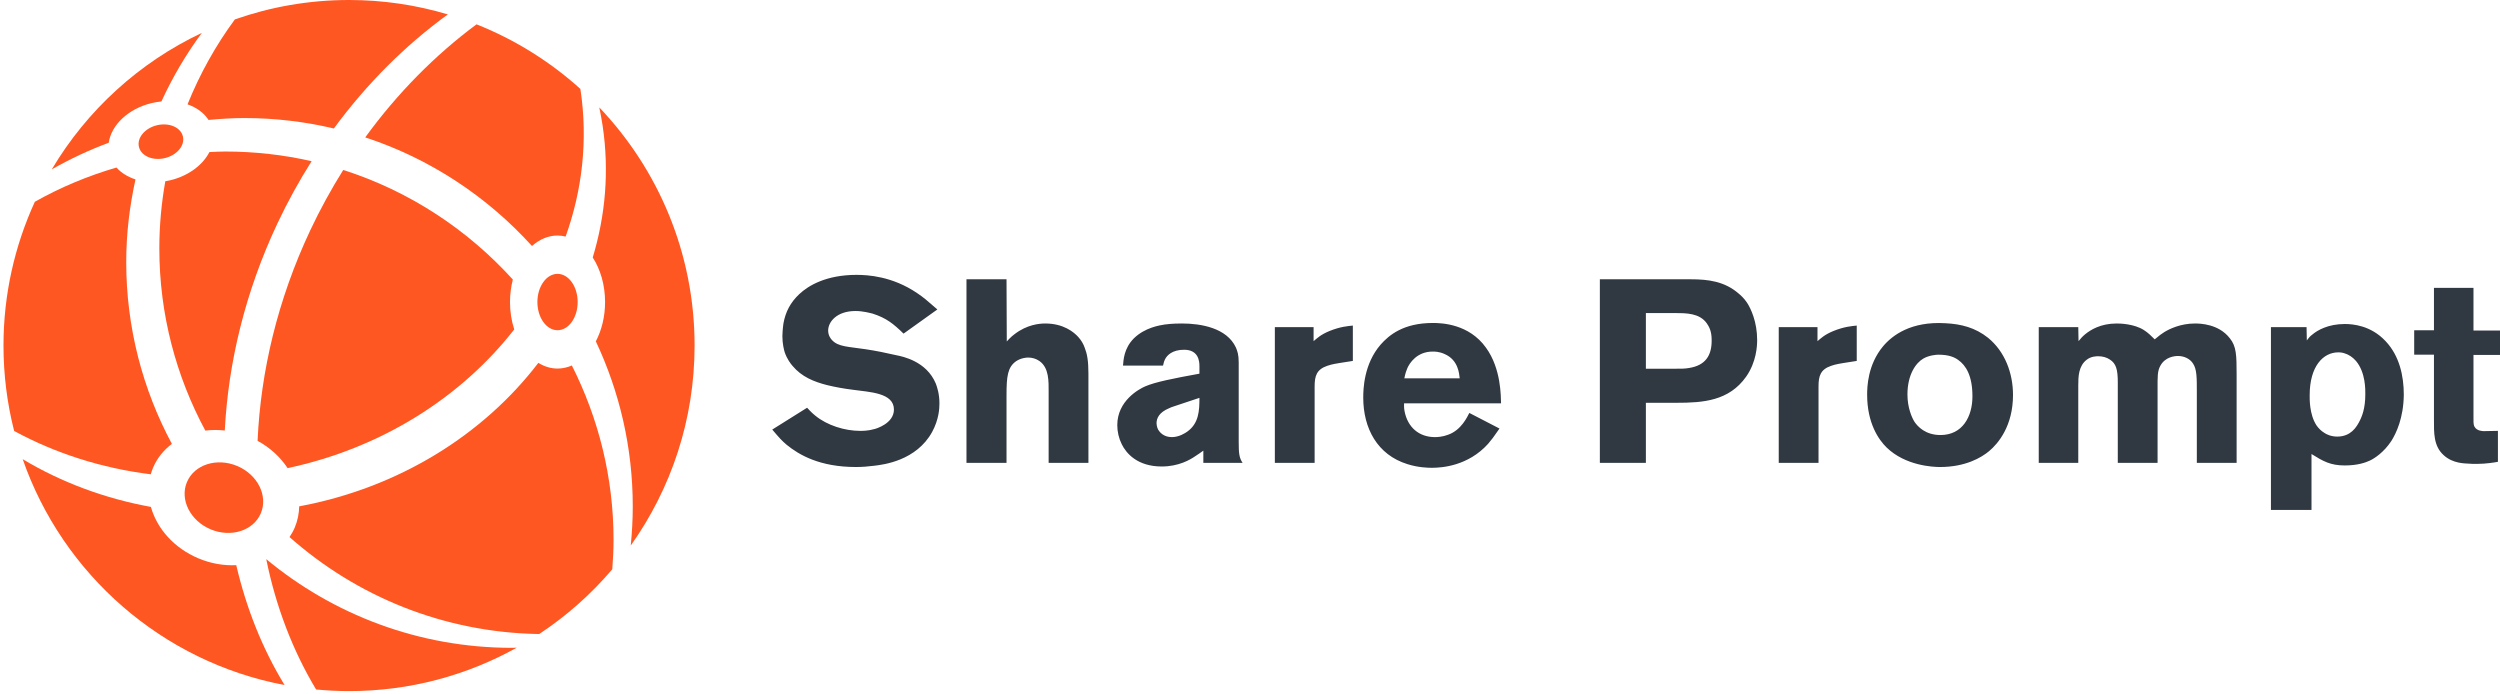
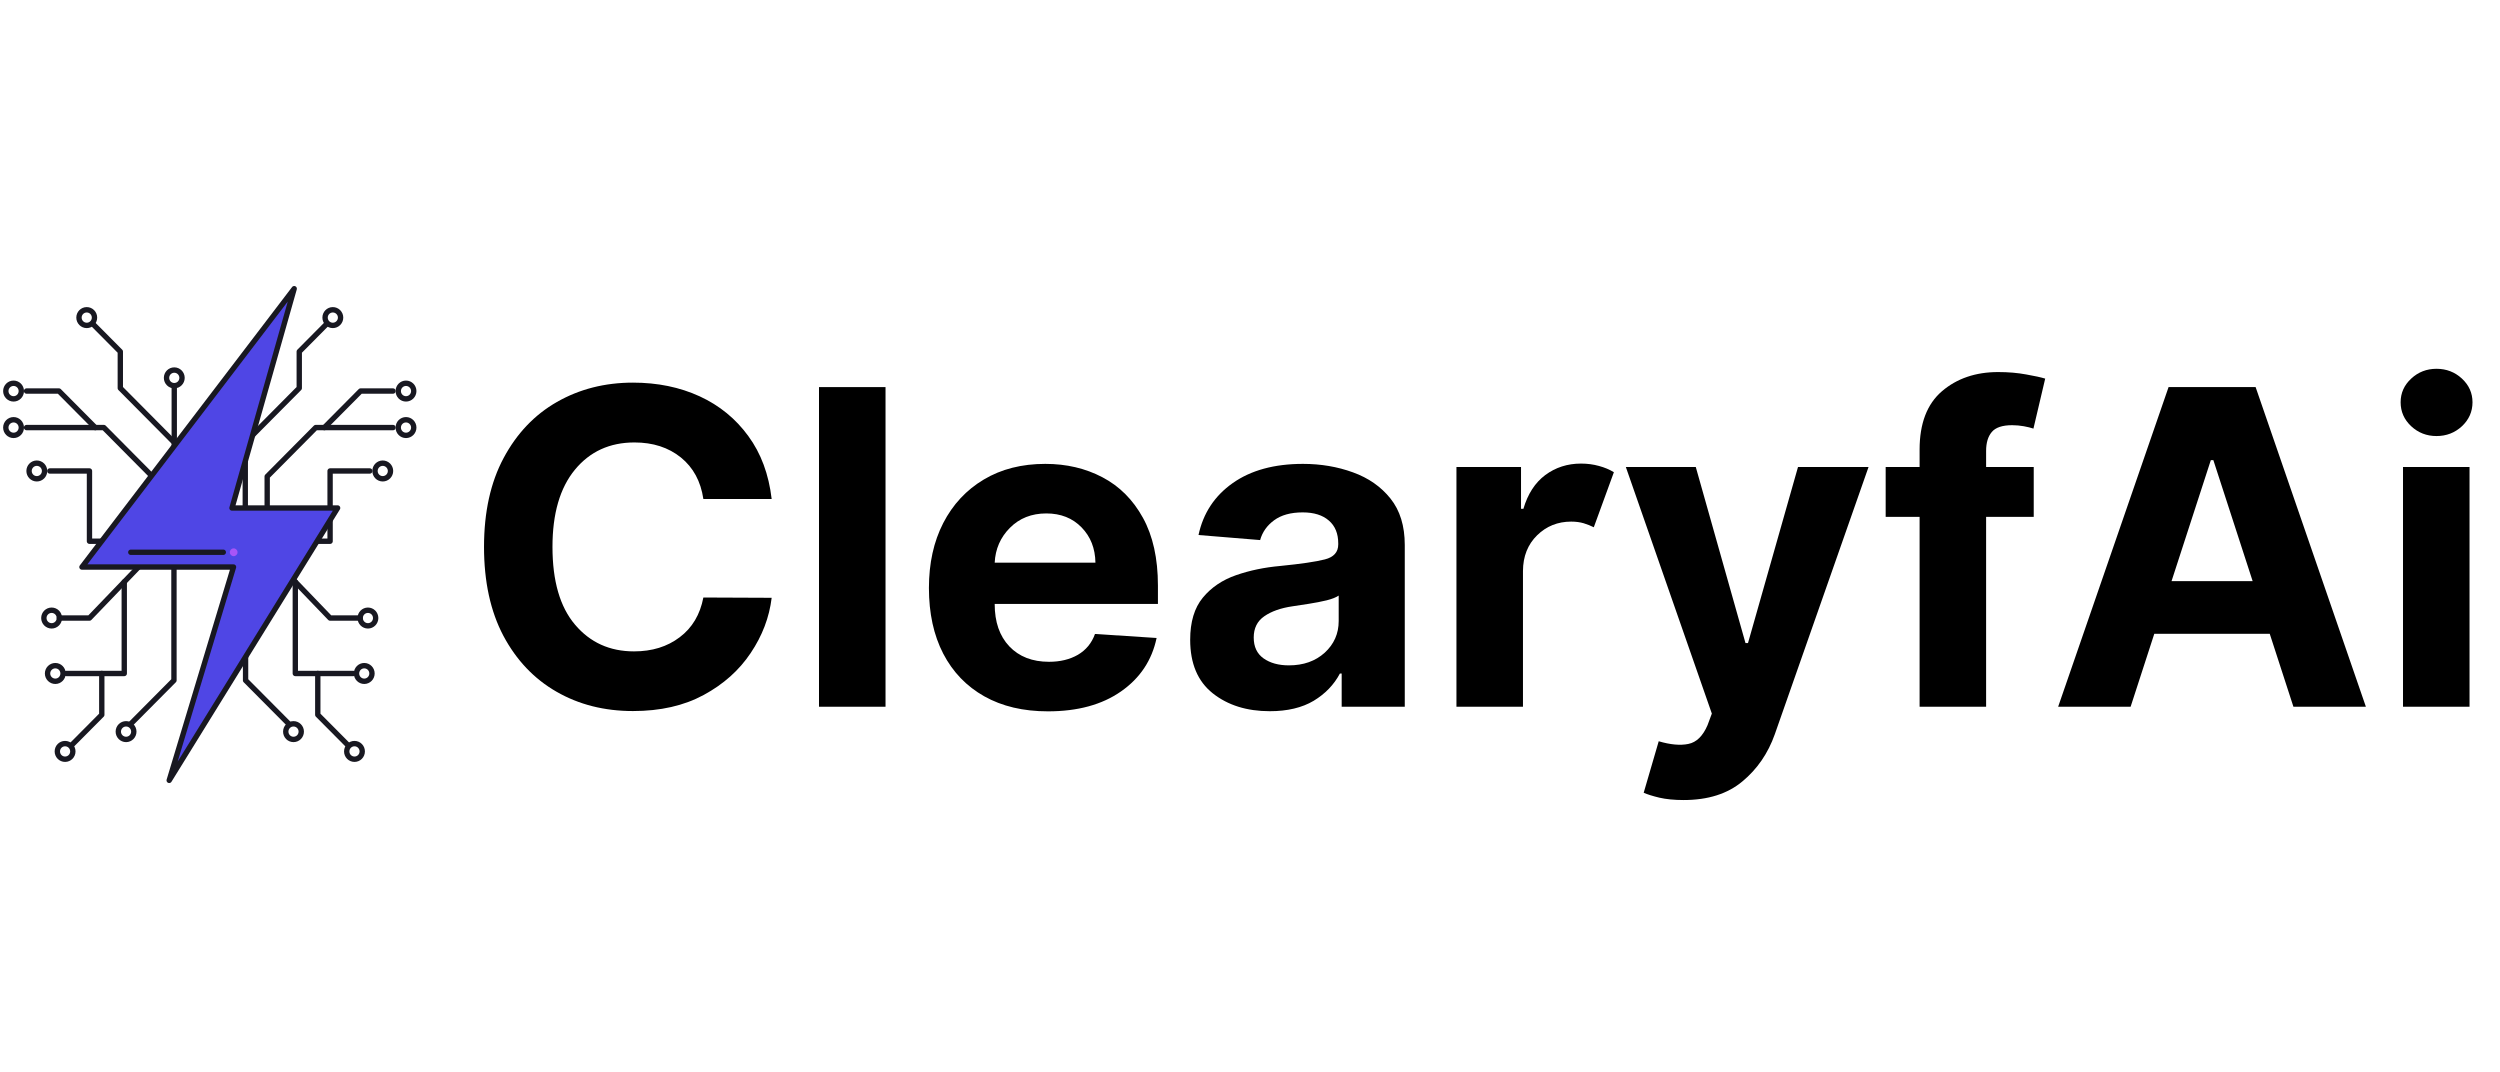
- <svg xmlns="http://www.w3.org/2000/svg" width="573" height="159" viewBox="0 0 573 159" fill="none">
-   <path d="M83.712 31.488C98.567 36.36 111.671 45.056 121.933 56.386C123.624 54.872 125.628 53.984 127.786 53.984C128.42 53.984 129.038 54.076 129.64 54.222C133.439 43.619 134.789 32.196 133.054 20.582C133.044 20.51 133.024 20.442 133.014 20.37C126.081 14.121 118.038 9.083 109.216 5.578C99.795 12.571 91.138 21.284 83.712 31.488Z" fill="#FF5722" />
-   <path d="M47.795 27.49C50.511 27.235 53.251 27.057 56.035 27.057C63.09 27.057 69.944 27.895 76.521 29.45C84.123 19.104 92.999 10.308 102.643 3.302C95.47 1.161 87.87 0 79.999 0C70.828 0 62.027 1.577 53.835 4.445C49.434 10.404 45.797 16.949 42.983 23.916C45.059 24.64 46.754 25.875 47.795 27.49Z" fill="#FF5722" />
-   <path d="M38.995 41.325C38.624 41.413 38.255 41.485 37.888 41.545C37.006 46.542 36.52 51.675 36.52 56.926C36.52 72.048 40.365 86.252 47.061 98.694C48.505 98.507 50.004 98.507 51.52 98.674C52.326 83.054 56.218 66.871 63.571 51.241C65.926 46.231 68.562 41.469 71.422 36.944C65.058 35.495 58.434 34.729 51.628 34.729C50.409 34.729 49.207 34.799 48 34.852C46.483 37.814 43.192 40.326 38.995 41.325Z" fill="#FF5722" />
-   <path d="M78.671 38.956C75.927 43.343 73.386 47.95 71.111 52.79C63.629 68.696 59.742 85.168 59.038 101.041C61.94 102.619 64.277 104.802 65.918 107.293C87.547 102.686 105.762 91.007 117.865 75.502C117.244 73.587 116.891 71.468 116.891 69.23C116.891 67.417 117.131 65.684 117.543 64.073C107.13 52.575 93.795 43.79 78.671 38.956Z" fill="#FF5722" />
-   <path d="M35.086 107.189C36.023 104.972 37.531 103.145 39.398 101.739C32.737 89.317 28.932 75.135 28.932 60.053C28.932 53.544 29.71 47.226 31.056 41.122C29.287 40.552 27.779 39.618 26.691 38.396C20.114 40.318 13.84 42.947 7.987 46.245C3.387 56.282 0.8 67.437 0.8 79.201C0.8 85.961 1.652 92.52 3.245 98.782C12.662 103.889 23.28 107.311 34.556 108.707C34.701 108.196 34.875 107.69 35.086 107.189Z" fill="#FF5722" />
-   <path d="M127.786 84.472C126.22 84.472 124.733 84.003 123.389 83.169C110.851 99.55 91.541 111.778 68.574 116.056C68.538 117.701 68.222 119.342 67.557 120.915C67.228 121.691 66.816 122.409 66.359 123.093C81.644 136.641 101.63 144.985 123.584 145.32C129.85 141.182 135.489 136.177 140.335 130.477C140.507 128.248 140.626 126.002 140.626 123.727C140.626 109.339 137.14 95.791 131.07 83.768C130.033 84.222 128.93 84.472 127.786 84.472Z" fill="#FF5722" />
-   <path d="M61.024 128.154C63.222 138.981 67.075 149.091 72.451 158.031C74.938 158.264 77.453 158.4 80.001 158.4C93.952 158.4 107.05 154.781 118.435 148.449C118.074 148.453 117.721 148.483 117.362 148.483C95.939 148.481 76.322 140.833 61.024 128.154Z" fill="#FF5722" />
-   <path d="M45.446 127.961C39.856 125.6 35.951 121.099 34.585 116.183C23.948 114.257 13.993 110.508 5.205 105.249C14.408 131.674 37.208 151.721 65.226 157.01C60.177 148.754 56.466 139.465 54.15 129.536C51.321 129.674 48.337 129.183 45.446 127.961Z" fill="#FF5722" />
-   <path d="M34.779 23.621C35.523 23.444 36.263 23.328 36.993 23.256C39.555 17.686 42.656 12.418 46.266 7.538C31.913 14.306 19.928 25.254 11.872 38.819C16.024 36.44 20.393 34.406 24.928 32.709C25.484 28.682 29.387 24.905 34.779 23.621Z" fill="#FF5722" />
-   <path d="M159.2 79.201C159.2 58.035 150.88 38.823 137.354 24.614C137.651 26.008 137.912 27.418 138.126 28.846C139.671 39.2 138.762 49.404 135.856 59.012C137.605 61.716 138.682 65.294 138.682 69.23C138.682 72.602 137.89 75.709 136.564 78.234C141.97 89.716 145.029 102.523 145.029 116.058C145.029 119.093 144.86 122.086 144.563 125.045C153.766 112.103 159.2 96.291 159.2 79.201Z" fill="#FF5722" />
-   <path d="M48.253 121.31C52.928 123.286 58.091 121.643 59.784 117.639C61.477 113.635 59.058 108.786 54.383 106.81C49.707 104.833 44.544 106.476 42.852 110.48C41.159 114.485 43.577 119.333 48.253 121.31Z" fill="#FF5722" />
-   <path d="M127.786 75.687C130.334 75.687 132.4 72.796 132.4 69.228C132.4 65.661 130.334 62.769 127.786 62.769C125.237 62.769 123.171 65.661 123.171 69.228C123.171 72.796 125.237 75.687 127.786 75.687Z" fill="#FF5722" />
-   <path d="M37.782 36.238C40.565 35.575 42.419 33.35 41.923 31.27C41.428 29.189 38.769 28.041 35.986 28.704C33.203 29.368 31.349 31.592 31.845 33.673C32.341 35.753 34.999 36.902 37.782 36.238Z" fill="#FF5722" />
-   <path d="M215.319 92.439C215.319 93.631 215.2 96.134 213.65 98.995C210.015 105.609 202.446 106.503 200.42 106.742C199.05 106.921 197.619 107.04 196.189 107.04C187.846 107.04 183.138 104.239 180.337 101.974C179.205 101.021 178.669 100.425 177 98.458L184.986 93.452C185.164 93.631 185.999 94.585 186.833 95.24C189.574 97.505 193.627 98.756 197.143 98.756C197.619 98.756 199.05 98.756 200.42 98.339C200.718 98.279 204.89 97.088 204.89 93.87C204.89 89.996 199.288 89.877 195.534 89.34C193.567 89.102 191.541 88.745 189.574 88.268C186.535 87.493 183.734 86.361 181.648 83.858C181.231 83.381 180.397 82.308 179.86 80.759C179.682 80.163 179.324 78.792 179.324 77.064C179.324 76.707 179.384 75.336 179.563 74.144C180.039 71.462 181.172 69.317 183.198 67.41C185.284 65.443 189.395 63 196.308 63C198.871 63 204.473 63.298 210.194 67.172C211.624 68.125 212.458 68.84 214.842 70.926L207.095 76.468C204.771 74.204 203.162 72.893 200.003 71.879C199.467 71.76 197.858 71.284 196.07 71.284C191.779 71.284 189.813 73.787 189.813 75.753C189.813 76.885 190.409 77.66 190.707 77.958C192.137 79.507 194.461 79.448 198.394 80.044C200.778 80.401 203.102 80.878 205.426 81.414C206.916 81.712 212.339 82.785 214.484 87.91C214.782 88.685 215.319 90.294 215.319 92.439ZM249.466 106.086H240.348V89.817C240.348 87.433 240.467 84.275 238.203 82.725C237.428 82.189 236.534 81.951 235.64 81.951C235.163 81.951 233.972 82.07 232.899 82.785C230.932 84.156 230.694 86.301 230.694 90.592V106.086H221.516V64.013H230.694L230.753 78.256C230.932 78.077 231.707 77.183 232.541 76.587C235.402 74.382 238.262 74.144 239.573 74.144C243.745 74.144 246.129 76.111 247.142 77.243C247.797 77.958 248.334 78.852 248.632 79.746C249.168 81.117 249.466 82.666 249.466 85.646V106.086ZM284.805 106.086H275.806V103.285C275.151 103.762 274.555 104.179 273.899 104.596C272.767 105.371 270.145 106.921 266.271 106.921C260.67 106.921 258.107 103.881 257.094 101.795C256.438 100.484 256.081 98.935 256.081 97.445C256.081 91.843 261.087 89.162 262.457 88.566C264.781 87.553 269.013 86.718 274.912 85.646V83.917C274.912 82.845 274.734 80.163 271.396 80.163C268.715 80.163 267.463 81.414 266.986 82.427C266.867 82.666 266.688 83.143 266.569 83.798H257.392C257.511 82.547 257.571 79.865 259.895 77.541C262.457 75.038 265.854 74.561 266.927 74.382C268.715 74.144 270.205 74.144 270.92 74.144C275.27 74.144 281.17 75.157 283.256 79.627C283.613 80.461 283.911 81.295 283.911 83.083V101.259C283.911 103.941 284.03 104.954 284.805 106.086ZM274.912 91.188L269.013 93.154C268.655 93.274 268.298 93.393 267.94 93.572C265.675 94.525 265.079 95.836 265.079 97.028C265.079 97.207 265.139 97.862 265.437 98.458C265.795 99.054 266.688 100.186 268.595 100.186C270.264 100.186 271.694 99.233 272.111 98.935C274.793 97.028 274.912 94.108 274.912 91.188ZM310.073 82.725L307.033 83.202C306.735 83.262 305.305 83.441 304.173 83.858C301.73 84.692 301.312 86.242 301.312 88.566V106.086H292.195V74.978H301.074V78.196C301.849 77.541 302.683 76.707 304.709 75.872C307.212 74.859 308.94 74.74 310.073 74.621V82.725ZM344.041 92.439H321.813C321.813 92.737 321.753 93.452 321.932 94.287C322.647 97.922 325.209 100.186 328.904 100.186C329.441 100.186 330.632 100.127 331.884 99.65C334.983 98.577 336.353 95.419 336.771 94.644L343.683 98.22C342.432 100.067 341.777 100.902 341.061 101.736C336.473 106.801 330.513 107.218 328.189 107.218C327.236 107.218 325.031 107.159 322.587 106.384C315.674 104.239 312.456 98.16 312.456 91.128C312.456 89.221 312.576 83.441 316.449 78.971C318.356 76.826 321.634 74.025 328.428 74.025C330.513 74.025 336.711 74.263 340.585 79.686C344.101 84.513 343.981 90.949 344.041 92.439ZM334.566 86.718C334.446 85.705 334.268 82.547 331.169 81.176C329.917 80.58 328.904 80.58 328.368 80.58C324.733 80.58 323.064 83.262 322.587 84.335C322.349 84.871 322.111 85.526 321.872 86.718H334.566ZM402.741 77.958C402.741 79.329 402.562 82.964 400.238 86.301C396.305 91.903 390.345 92.32 384.267 92.32H377.235V106.086H366.687V64.013H387.544C391.537 64.013 395.292 64.49 398.51 67.291C398.927 67.648 399.702 68.304 400.417 69.376C401.311 70.747 402.741 73.787 402.741 77.958ZM392.312 77.898C392.312 75.872 391.716 74.859 391.18 74.084C389.511 71.76 386.472 71.76 383.969 71.76H377.235V84.513H383.611C385.459 84.513 386.233 84.513 387.187 84.335C390.882 83.739 392.372 81.474 392.312 77.898ZM425.565 82.725L422.526 83.202C422.228 83.262 420.798 83.441 419.665 83.858C417.222 84.692 416.805 86.242 416.805 88.566V106.086H407.687V74.978H416.567V78.196C417.341 77.541 418.176 76.707 420.202 75.872C422.705 74.859 424.433 74.74 425.565 74.621V82.725ZM461.381 90.532C461.381 97.564 458.044 101.617 455.898 103.405C454.111 104.894 450.475 107.04 444.635 107.04C443.026 107.04 436.709 106.742 432.418 102.57C430.571 100.782 427.949 96.968 427.949 90.473C427.949 88.685 428.068 83.619 431.584 79.388C433.73 76.826 438.02 73.608 445.887 74.084C449.522 74.263 452.74 75.097 455.66 77.422C459.534 80.58 461.381 85.526 461.381 90.532ZM452.084 90.83C452.084 86.122 450.595 83.739 448.807 82.487C447.972 81.891 446.721 81.295 444.278 81.295C443.86 81.295 442.132 81.414 440.821 82.189C439.153 83.143 437.186 85.824 437.186 90.413C437.186 93.452 438.199 95.717 438.795 96.67C439.51 97.743 441.298 99.71 444.754 99.71C449.82 99.71 452.084 95.478 452.084 90.83ZM512.632 106.086H503.514V89.758C503.514 86.54 503.514 84.692 502.679 83.381C501.964 82.189 500.534 81.593 499.223 81.593C498.448 81.593 496.303 81.772 495.171 83.798C494.455 85.05 494.515 86.361 494.515 89.162V106.086H485.397V87.612C485.397 84.632 484.98 83.321 483.609 82.427C482.835 81.891 481.881 81.653 480.928 81.653C480.511 81.653 479.319 81.653 478.306 82.427C476.399 83.858 476.339 86.301 476.339 88.327V106.086H467.281V74.978H476.339L476.399 78.196C476.935 77.541 477.293 77.124 477.948 76.587C479.14 75.634 481.404 74.144 485.159 74.144C485.874 74.144 489.092 74.204 491.357 75.634C492.31 76.23 493.085 77.004 493.86 77.779C494.992 76.826 495.409 76.528 496.065 76.111C497.137 75.455 499.7 74.144 503.097 74.144C504.169 74.144 508.52 74.204 511.082 77.541C512.572 79.388 512.632 81.355 512.632 85.824V106.086ZM550.95 90.473C550.891 95.776 549.222 99.293 548.09 101.08C546.362 103.702 544.216 105.073 543.203 105.55C542.19 106.027 540.343 106.682 537.423 106.682C534.145 106.682 532.476 105.729 529.795 104.06V116.873H520.498V74.978H528.662L528.722 78.018C529.199 77.422 529.377 77.124 530.033 76.647C531.165 75.694 533.609 74.263 537.423 74.263C539.21 74.263 543.382 74.561 546.779 78.196C549.937 81.534 550.95 86.122 550.95 90.473ZM542.13 90.353C542.13 89.46 542.25 85.407 539.985 82.725C539.27 81.891 538.316 81.236 537.244 80.938C536.648 80.759 536.171 80.759 535.933 80.759C532.536 80.759 529.377 83.858 529.377 90.592C529.377 91.247 529.258 95.002 530.986 97.564C531.463 98.22 532.059 98.816 532.774 99.233C533.191 99.531 534.264 100.067 535.694 100.067C538.853 100.067 540.104 97.803 540.641 96.849C541.356 95.538 542.13 93.691 542.13 90.353ZM573 81.355H566.921V95.3C566.921 96.551 566.862 97.266 567.16 97.803C567.696 98.816 569.126 98.816 569.305 98.816C570.378 98.816 571.451 98.756 572.523 98.756V105.848C571.927 105.967 569.782 106.325 567.696 106.325C567.041 106.325 566.385 106.325 565.789 106.265C564.955 106.205 562.214 106.265 560.128 104.358C557.744 102.272 557.863 99.114 557.863 96.253V81.295H553.334V75.694H557.863V65.98H566.921V75.753H573V81.355Z" fill="#303841" />
+ <svg xmlns="http://www.w3.org/2000/svg" width="350" zoomAndPan="magnify" viewBox="0 0 262.5 112.5" height="150" preserveAspectRatio="xMidYMid meet" version="1.0">
+   <defs>
+     <g />
+     <clipPath id="8cb0fb4165">
+       <path d="M 41 39 L 43.723 39 L 43.723 43 L 41 43 Z M 41 39 " clip-rule="nonzero" />
+     </clipPath>
+     <clipPath id="45a189660b">
+       <path d="M 41 43 L 43.723 43 L 43.723 46 L 41 46 Z M 41 43 " clip-rule="nonzero" />
+     </clipPath>
+     <clipPath id="fdc8938dcf">
+       <path d="M 0.332 39 L 3 39 L 3 43 L 0.332 43 Z M 0.332 39 " clip-rule="nonzero" />
+     </clipPath>
+     <clipPath id="46cd685b9e">
+       <path d="M 0.332 43 L 3 43 L 3 46 L 0.332 46 Z M 0.332 43 " clip-rule="nonzero" />
+     </clipPath>
+     <clipPath id="e914ae5741">
+       <path d="M 8 30 L 36 30 L 36 82.309 L 8 82.309 Z M 8 30 " clip-rule="nonzero" />
+     </clipPath>
+   </defs>
+   <path stroke-linecap="round" transform="matrix(0.0200694, 0, 0, -0.0202127, -20.64064, 99.09643)" fill="none" stroke-linejoin="round" d="M 1938.199 1983.92 L 2311.708 1983.92 L 2311.708 2173.119 L 1938.199 2173.119 Z M 1938.199 1983.92 " stroke="#181821" stroke-width="28" stroke-opacity="1" stroke-miterlimit="10" />
+   <path stroke-linecap="round" transform="matrix(0.0200694, 0, 0, -0.0202127, -20.64064, 99.09643)" fill="none" stroke-linejoin="round" d="M 2426.349 2091.178 L 2426.349 2427.446 L 2680.351 2681.579 L 3084.612 2681.579 " stroke="#181821" stroke-width="28" stroke-opacity="1" stroke-miterlimit="10" />
+   <path stroke-linecap="round" transform="matrix(0.0200694, 0, 0, -0.0202127, -20.64064, 99.09643)" fill="none" stroke-linejoin="round" d="M 2311.708 2091.178 L 2755.481 2091.178 L 2755.481 2456.048 L 2962.964 2456.048 " stroke="#181821" stroke-width="28" stroke-opacity="1" stroke-miterlimit="10" />
+   <path stroke-linecap="round" transform="matrix(0.0200694, 0, 0, -0.0202127, -20.64064, 99.09643)" fill="none" stroke-linejoin="round" d="M 2368.931 2091.178 L 2755.481 1692.101 L 2912.942 1692.101 " stroke="#181821" stroke-width="28" stroke-opacity="1" stroke-miterlimit="10" />
+   <path stroke-linecap="round" transform="matrix(0.0200694, 0, 0, -0.0202127, -20.64064, 99.09643)" fill="none" stroke-linejoin="round" d="M 2573.495 1879.948 L 2573.495 1404.148 L 2877.129 1404.148 " stroke="#181821" stroke-width="28" stroke-opacity="1" stroke-miterlimit="10" />
+   <path stroke-linecap="round" transform="matrix(0.0200694, 0, 0, -0.0202127, -20.64064, 99.09643)" fill="none" stroke-linejoin="round" d="M 2313.265 1983.92 L 2313.265 1368.395 L 2539.239 1142.671 " stroke="#181821" stroke-width="28" stroke-opacity="1" stroke-miterlimit="10" />
+   <path stroke-linecap="round" transform="matrix(0.0200694, 0, 0, -0.0202127, -20.64064, 99.09643)" fill="none" stroke-linejoin="round" d="M 2311.708 2173.119 L 2311.708 2899.187 " stroke="#181821" stroke-width="28" stroke-opacity="1" stroke-miterlimit="10" />
+   <path stroke-linecap="round" transform="matrix(0.0200694, 0, 0, -0.0202127, -20.64064, 99.09643)" fill="none" stroke-linejoin="round" d="M 2691.056 1404.148 L 2691.056 1189.439 L 2848.517 1032.127 " stroke="#181821" stroke-width="28" stroke-opacity="1" stroke-miterlimit="10" />
+   <path stroke-linecap="round" transform="matrix(0.0200694, 0, 0, -0.0202127, -20.64064, 99.09643)" fill="none" stroke-linejoin="round" d="M 2725.312 2681.579 L 2915.083 2871.358 L 3084.612 2871.358 " stroke="#181821" stroke-width="28" stroke-opacity="1" stroke-miterlimit="10" />
+   <path stroke-linecap="round" transform="matrix(0.0200694, 0, 0, -0.0202127, -20.64064, 99.09643)" fill="none" stroke-linejoin="round" d="M 2352.387 2939.771 C 2352.387 2917.353 2334.091 2899.187 2311.708 2899.187 C 2289.325 2899.187 2271.223 2917.353 2271.223 2939.771 C 2271.223 2962.189 2289.325 2980.355 2311.708 2980.355 C 2334.091 2980.355 2352.387 2962.189 2352.387 2939.771 Z M 2352.387 2939.771 " stroke="#181821" stroke-width="28" stroke-opacity="1" stroke-miterlimit="10" />
+   <path stroke-linecap="round" transform="matrix(0.0200694, 0, 0, -0.0202127, -20.64064, 99.09643)" fill="none" stroke-linejoin="round" d="M 2810.369 3252.848 C 2810.369 3230.43 2792.073 3212.264 2769.689 3212.264 C 2747.306 3212.264 2729.205 3230.43 2729.205 3252.848 C 2729.205 3275.266 2747.306 3293.432 2769.689 3293.432 C 2792.073 3293.432 2810.369 3275.266 2810.369 3252.848 Z M 2810.369 3252.848 " stroke="#181821" stroke-width="28" stroke-opacity="1" stroke-miterlimit="10" />
+   <g clip-path="url(#8cb0fb4165)">
+     <path stroke-linecap="round" transform="matrix(0.0200694, 0, 0, -0.0202127, -20.64064, 99.09643)" fill="none" stroke-linejoin="round" d="M 3193.22 2871.165 C 3193.22 2848.747 3174.924 2830.581 3152.541 2830.581 C 3130.158 2830.581 3112.056 2848.747 3112.056 2871.165 C 3112.056 2893.583 3130.158 2911.749 3152.541 2911.749 C 3174.924 2911.749 3193.22 2893.583 3193.22 2871.165 Z M 3193.22 2871.165 " stroke="#181821" stroke-width="28" stroke-opacity="1" stroke-miterlimit="10" />
+   </g>
+   <g clip-path="url(#45a189660b)">
+     <path stroke-linecap="round" transform="matrix(0.0200694, 0, 0, -0.0202127, -20.64064, 99.09643)" fill="none" stroke-linejoin="round" d="M 3193.22 2681.579 C 3193.22 2659.162 3174.924 2640.995 3152.541 2640.995 C 3130.158 2640.995 3112.056 2659.162 3112.056 2681.579 C 3112.056 2703.997 3130.158 2722.163 3152.541 2722.163 C 3174.924 2722.163 3193.22 2703.997 3193.22 2681.579 Z M 3193.22 2681.579 " stroke="#181821" stroke-width="28" stroke-opacity="1" stroke-miterlimit="10" />
+   </g>
+   <path stroke-linecap="round" transform="matrix(0.0200694, 0, 0, -0.0202127, -20.64064, 99.09643)" fill="none" stroke-linejoin="round" d="M 3071.572 2456.048 C 3071.572 2433.63 3053.276 2415.464 3030.893 2415.464 C 3008.509 2415.464 2990.408 2433.63 2990.408 2456.048 C 2990.408 2478.466 3008.509 2496.632 3030.893 2496.632 C 3053.276 2496.632 3071.572 2478.466 3071.572 2456.048 Z M 3071.572 2456.048 " stroke="#181821" stroke-width="28" stroke-opacity="1" stroke-miterlimit="10" />
+   <path stroke-linecap="round" transform="matrix(0.0200694, 0, 0, -0.0202127, -20.64064, 99.09643)" fill="none" stroke-linejoin="round" d="M 2974.642 1404.148 C 2974.642 1381.73 2956.541 1363.564 2934.158 1363.564 C 2911.775 1363.564 2893.673 1381.73 2893.673 1404.148 C 2893.673 1426.566 2911.775 1444.732 2934.158 1444.732 C 2956.541 1444.732 2974.642 1426.566 2974.642 1404.148 Z M 2974.642 1404.148 " stroke="#181821" stroke-width="28" stroke-opacity="1" stroke-miterlimit="10" />
+   <path stroke-linecap="round" transform="matrix(0.0200694, 0, 0, -0.0202127, -20.64064, 99.09643)" fill="none" stroke-linejoin="round" d="M 2993.911 1692.101 C 2993.911 1669.684 2975.81 1651.517 2953.427 1651.517 C 2931.044 1651.517 2912.942 1669.684 2912.942 1692.101 C 2912.942 1714.712 2931.044 1732.685 2953.427 1732.685 C 2975.81 1732.685 2993.911 1714.712 2993.911 1692.101 Z M 2993.911 1692.101 " stroke="#181821" stroke-width="28" stroke-opacity="1" stroke-miterlimit="10" />
+   <path stroke-linecap="round" transform="matrix(0.0200694, 0, 0, -0.0202127, -20.64064, 99.09643)" fill="none" stroke-linejoin="round" d="M 2923.647 999.273 C 2923.647 976.856 2905.546 958.689 2883.163 958.689 C 2860.585 958.689 2842.484 976.856 2842.484 999.273 C 2842.484 1021.691 2860.585 1039.858 2883.163 1039.858 C 2905.546 1039.858 2923.647 1021.691 2923.647 999.273 Z M 2923.647 999.273 " stroke="#181821" stroke-width="28" stroke-opacity="1" stroke-miterlimit="10" />
+   <path stroke-linecap="round" transform="matrix(0.0200694, 0, 0, -0.0202127, -20.64064, 99.09643)" fill="none" stroke-linejoin="round" d="M 2604.637 1102.086 C 2604.637 1079.669 2586.536 1061.502 2563.958 1061.502 C 2541.574 1061.502 2523.473 1079.669 2523.473 1102.086 C 2523.473 1124.504 2541.574 1142.671 2563.958 1142.671 C 2586.536 1142.671 2604.637 1124.504 2604.637 1102.086 Z M 2604.637 1102.086 " stroke="#181821" stroke-width="28" stroke-opacity="1" stroke-miterlimit="10" />
+   <path stroke-linecap="round" transform="matrix(0.0200694, 0, 0, -0.0202127, -20.64064, 99.09643)" fill="none" stroke-linejoin="round" d="M 2311.708 2604.083 L 2594.126 2886.432 L 2594.126 3076.211 L 2739.131 3221.347 " stroke="#181821" stroke-width="28" stroke-opacity="1" stroke-miterlimit="10" />
+   <path stroke-linecap="round" transform="matrix(0.0200694, 0, 0, -0.0202127, -20.64064, 99.09643)" fill="none" stroke-linejoin="round" d="M 1825.699 2091.178 L 1825.699 2427.446 L 1571.697 2681.579 L 1167.435 2681.579 " stroke="#181821" stroke-width="28" stroke-opacity="1" stroke-miterlimit="10" />
+   <path stroke-linecap="round" transform="matrix(0.0200694, 0, 0, -0.0202127, -20.64064, 99.09643)" fill="none" stroke-linejoin="round" d="M 1940.145 2091.178 L 1496.567 2091.178 L 1496.567 2456.048 L 1289.084 2456.048 " stroke="#181821" stroke-width="28" stroke-opacity="1" stroke-miterlimit="10" />
+   <path stroke-linecap="round" transform="matrix(0.0200694, 0, 0, -0.0202127, -20.64064, 99.09643)" fill="none" stroke-linejoin="round" d="M 1882.922 2091.178 L 1496.567 1692.101 L 1339.105 1692.101 " stroke="#181821" stroke-width="28" stroke-opacity="1" stroke-miterlimit="10" />
+   <path stroke-linecap="round" transform="matrix(0.0200694, 0, 0, -0.0202127, -20.64064, 99.09643)" fill="none" stroke-linejoin="round" d="M 1678.553 1879.948 L 1678.553 1404.148 L 1374.919 1404.148 " stroke="#181821" stroke-width="28" stroke-opacity="1" stroke-miterlimit="10" />
+   <path stroke-linecap="round" transform="matrix(0.0200694, 0, 0, -0.0202127, -20.64064, 99.09643)" fill="none" stroke-linejoin="round" d="M 1938.588 1983.92 L 1938.588 1368.395 L 1712.809 1142.671 " stroke="#181821" stroke-width="28" stroke-opacity="1" stroke-miterlimit="10" />
+   <path stroke-linecap="round" transform="matrix(0.0200694, 0, 0, -0.0202127, -20.64064, 99.09643)" fill="none" stroke-linejoin="round" d="M 1940.145 2173.119 L 1940.145 2899.187 " stroke="#181821" stroke-width="28" stroke-opacity="1" stroke-miterlimit="10" />
+   <path stroke-linecap="round" transform="matrix(0.0200694, 0, 0, -0.0202127, -20.64064, 99.09643)" fill="none" stroke-linejoin="round" d="M 1560.992 1404.148 L 1560.992 1189.439 L 1403.53 1032.127 " stroke="#181821" stroke-width="28" stroke-opacity="1" stroke-miterlimit="10" />
+   <path stroke-linecap="round" transform="matrix(0.0200694, 0, 0, -0.0202127, -20.64064, 99.09643)" fill="none" stroke-linejoin="round" d="M 1526.736 2681.579 L 1336.964 2871.358 L 1167.435 2871.358 " stroke="#181821" stroke-width="28" stroke-opacity="1" stroke-miterlimit="10" />
+   <path stroke-linecap="round" transform="matrix(0.0200694, 0, 0, -0.0202127, -20.64064, 99.09643)" fill="none" stroke-linejoin="round" d="M 1899.661 2939.771 C 1899.661 2917.353 1917.762 2899.187 1940.145 2899.187 C 1962.723 2899.187 1980.824 2917.353 1980.824 2939.771 C 1980.824 2962.189 1962.723 2980.355 1940.145 2980.355 C 1917.762 2980.355 1899.661 2962.189 1899.661 2939.771 Z M 1899.661 2939.771 " stroke="#181821" stroke-width="28" stroke-opacity="1" stroke-miterlimit="10" />
+   <path stroke-linecap="round" transform="matrix(0.0200694, 0, 0, -0.0202127, -20.64064, 99.09643)" fill="none" stroke-linejoin="round" d="M 1441.679 3252.848 C 1441.679 3230.43 1459.78 3212.264 1482.358 3212.264 C 1504.742 3212.264 1522.843 3230.43 1522.843 3252.848 C 1522.843 3275.266 1504.742 3293.432 1482.358 3293.432 C 1459.78 3293.432 1441.679 3275.266 1441.679 3252.848 Z M 1441.679 3252.848 " stroke="#181821" stroke-width="28" stroke-opacity="1" stroke-miterlimit="10" />
+   <g clip-path="url(#fdc8938dcf)">
+     <path stroke-linecap="round" transform="matrix(0.0200694, 0, 0, -0.0202127, -20.64064, 99.09643)" fill="none" stroke-linejoin="round" d="M 1058.828 2871.165 C 1058.828 2848.747 1077.124 2830.581 1099.507 2830.581 C 1121.89 2830.581 1139.991 2848.747 1139.991 2871.165 C 1139.991 2893.583 1121.89 2911.749 1099.507 2911.749 C 1077.124 2911.749 1058.828 2893.583 1058.828 2871.165 Z M 1058.828 2871.165 " stroke="#181821" stroke-width="28" stroke-opacity="1" stroke-miterlimit="10" />
+   </g>
+   <g clip-path="url(#46cd685b9e)">
+     <path stroke-linecap="round" transform="matrix(0.0200694, 0, 0, -0.0202127, -20.64064, 99.09643)" fill="none" stroke-linejoin="round" d="M 1058.828 2681.579 C 1058.828 2659.162 1077.124 2640.995 1099.507 2640.995 C 1121.89 2640.995 1139.991 2659.162 1139.991 2681.579 C 1139.991 2703.997 1121.89 2722.163 1099.507 2722.163 C 1077.124 2722.163 1058.828 2703.997 1058.828 2681.579 Z M 1058.828 2681.579 " stroke="#181821" stroke-width="28" stroke-opacity="1" stroke-miterlimit="10" />
+   </g>
+   <path stroke-linecap="round" transform="matrix(0.0200694, 0, 0, -0.0202127, -20.64064, 99.09643)" fill="none" stroke-linejoin="round" d="M 1180.476 2456.048 C 1180.476 2433.63 1198.577 2415.464 1220.961 2415.464 C 1243.538 2415.464 1261.64 2433.63 1261.64 2456.048 C 1261.64 2478.466 1243.538 2496.632 1220.961 2496.632 C 1198.577 2496.632 1180.476 2478.466 1180.476 2456.048 Z M 1180.476 2456.048 " stroke="#181821" stroke-width="28" stroke-opacity="1" stroke-miterlimit="10" />
+   <path stroke-linecap="round" transform="matrix(0.0200694, 0, 0, -0.0202127, -20.64064, 99.09643)" fill="none" stroke-linejoin="round" d="M 1277.211 1404.148 C 1277.211 1381.73 1295.507 1363.564 1317.89 1363.564 C 1340.273 1363.564 1358.374 1381.73 1358.374 1404.148 C 1358.374 1426.566 1340.273 1444.732 1317.89 1444.732 C 1295.507 1444.732 1277.211 1426.566 1277.211 1404.148 Z M 1277.211 1404.148 " stroke="#181821" stroke-width="28" stroke-opacity="1" stroke-miterlimit="10" />
+   <path stroke-linecap="round" transform="matrix(0.0200694, 0, 0, -0.0202127, -20.64064, 99.09643)" fill="none" stroke-linejoin="round" d="M 1257.942 1692.101 C 1257.942 1669.684 1276.238 1651.517 1298.621 1651.517 C 1321.004 1651.517 1339.105 1669.684 1339.105 1692.101 C 1339.105 1714.712 1321.004 1732.685 1298.621 1732.685 C 1276.238 1732.685 1257.942 1714.712 1257.942 1692.101 Z M 1257.942 1692.101 " stroke="#181821" stroke-width="28" stroke-opacity="1" stroke-miterlimit="10" />
+   <path stroke-linecap="round" transform="matrix(0.0200694, 0, 0, -0.0202127, -20.64064, 99.09643)" fill="none" stroke-linejoin="round" d="M 1328.4 999.273 C 1328.4 976.856 1346.502 958.689 1368.885 958.689 C 1391.463 958.689 1409.564 976.856 1409.564 999.273 C 1409.564 1021.691 1391.463 1039.858 1368.885 1039.858 C 1346.502 1039.858 1328.4 1021.691 1328.4 999.273 Z M 1328.4 999.273 " stroke="#181821" stroke-width="28" stroke-opacity="1" stroke-miterlimit="10" />
+   <path stroke-linecap="round" transform="matrix(0.0200694, 0, 0, -0.0202127, -20.64064, 99.09643)" fill="none" stroke-linejoin="round" d="M 1647.411 1102.086 C 1647.411 1079.669 1665.707 1061.502 1688.09 1061.502 C 1710.473 1061.502 1728.575 1079.669 1728.575 1102.086 C 1728.575 1124.504 1710.473 1142.671 1688.09 1142.671 C 1665.707 1142.671 1647.411 1124.504 1647.411 1102.086 Z M 1647.411 1102.086 " stroke="#181821" stroke-width="28" stroke-opacity="1" stroke-miterlimit="10" />
+   <path stroke-linecap="round" transform="matrix(0.0200694, 0, 0, -0.0202127, -20.64064, 99.09643)" fill="none" stroke-linejoin="round" d="M 1940.145 2604.083 L 1657.921 2886.432 L 1657.921 3076.211 L 1512.722 3221.347 " stroke="#181821" stroke-width="28" stroke-opacity="1" stroke-miterlimit="10" />
+   <path fill="#4f46e5" d="M 17.766 81.938 L 35.449 53.34 L 24.359 53.34 L 30.891 30.312 L 8.605 59.539 L 24.52 59.539 L 17.766 81.938 " fill-opacity="1" fill-rule="nonzero" />
+   <g clip-path="url(#e914ae5741)">
+     <path stroke-linecap="round" transform="matrix(0.0200694, 0, 0, -0.0202127, -20.64064, 99.09643)" fill="none" stroke-linejoin="round" d="M 1913.675 848.919 L 2794.798 2263.757 L 2242.222 2263.757 L 2567.656 3403.009 L 1457.25 1957.057 L 2250.202 1957.057 L 1913.675 848.919 " stroke="#181821" stroke-width="28" stroke-opacity="1" stroke-miterlimit="10" />
+   </g>
+   <path stroke-linecap="round" transform="matrix(0.0200694, 0, 0, -0.0202127, -20.64064, 99.09643)" fill="none" stroke-linejoin="round" d="M 1712.809 2033.781 L 2196.677 2033.781 " stroke="#181821" stroke-width="28" stroke-opacity="1" stroke-miterlimit="10" />
+   <path fill="#a855f7" d="M 24.941 57.988 C 24.941 58.215 24.758 58.398 24.535 58.398 C 24.312 58.398 24.129 58.215 24.129 57.988 C 24.129 57.762 24.312 57.578 24.535 57.578 C 24.758 57.578 24.941 57.762 24.941 57.988 " fill-opacity="1" fill-rule="nonzero" />
+   <g fill="#000000" fill-opacity="1">
+     <g transform="translate(48.49405, 74.20716)">
+       <g>
+         <path d="M 32.531 -21.812 L 25.359 -21.812 C 25.086 -23.664 24.301 -25.117 23 -26.172 C 21.695 -27.223 20.07 -27.75 18.125 -27.75 C 15.531 -27.75 13.445 -26.797 11.875 -24.891 C 10.301 -22.984 9.516 -20.281 9.516 -16.781 C 9.516 -13.195 10.305 -10.473 11.891 -8.609 C 13.473 -6.742 15.535 -5.812 18.078 -5.812 C 19.973 -5.812 21.57 -6.305 22.875 -7.297 C 24.188 -8.285 25.016 -9.676 25.359 -11.469 L 32.531 -11.438 C 32.281 -9.383 31.547 -7.453 30.328 -5.641 C 29.117 -3.828 27.473 -2.359 25.391 -1.234 C 23.316 -0.109 20.844 0.453 17.969 0.453 C 14.969 0.453 12.289 -0.223 9.938 -1.578 C 7.582 -2.93 5.723 -4.891 4.359 -7.453 C 3.004 -10.023 2.328 -13.133 2.328 -16.781 C 2.328 -20.445 3.016 -23.562 4.391 -26.125 C 5.766 -28.695 7.629 -30.656 9.984 -32 C 12.348 -33.352 15.008 -34.031 17.969 -34.031 C 20.551 -34.031 22.883 -33.551 24.969 -32.594 C 27.051 -31.633 28.754 -30.242 30.078 -28.422 C 31.41 -26.609 32.227 -24.406 32.531 -21.812 Z M 32.531 -21.812 " />
+       </g>
+     </g>
+   </g>
+   <g fill="#000000" fill-opacity="1">
+     <g transform="translate(83.21391, 74.20716)">
+       <g>
+         <path d="M 9.766 -33.562 L 9.766 0 L 2.781 0 L 2.781 -33.562 Z M 9.766 -33.562 " />
+       </g>
+     </g>
+   </g>
+   <g fill="#000000" fill-opacity="1">
+     <g transform="translate(95.77076, 74.20716)">
+       <g>
+         <path d="M 14.266 0.484 C 11.68 0.484 9.453 -0.039 7.578 -1.094 C 5.711 -2.145 4.273 -3.641 3.266 -5.578 C 2.266 -7.516 1.766 -9.812 1.766 -12.469 C 1.766 -15.062 2.266 -17.332 3.266 -19.281 C 4.273 -21.238 5.695 -22.766 7.531 -23.859 C 9.363 -24.953 11.516 -25.5 13.984 -25.5 C 16.203 -25.5 18.203 -25.031 19.984 -24.094 C 21.773 -23.156 23.191 -21.738 24.234 -19.844 C 25.285 -17.945 25.812 -15.57 25.812 -12.719 L 25.812 -10.797 L 8.672 -10.797 L 8.672 -10.781 C 8.672 -8.906 9.18 -7.426 10.203 -6.344 C 11.234 -5.258 12.625 -4.719 14.375 -4.719 C 15.539 -4.719 16.551 -4.961 17.406 -5.453 C 18.258 -5.953 18.859 -6.68 19.203 -7.641 L 25.672 -7.219 C 25.18 -4.875 23.938 -3.004 21.938 -1.609 C 19.938 -0.211 17.379 0.484 14.266 0.484 Z M 8.672 -15.125 L 19.25 -15.125 C 19.227 -16.625 18.742 -17.859 17.797 -18.828 C 16.848 -19.805 15.613 -20.297 14.094 -20.297 C 12.539 -20.297 11.266 -19.789 10.266 -18.781 C 9.273 -17.781 8.742 -16.562 8.672 -15.125 Z M 8.672 -15.125 " />
+       </g>
+     </g>
+   </g>
+   <g fill="#000000" fill-opacity="1">
+     <g transform="translate(123.3598, 74.20716)">
+       <g>
+         <path d="M 9.969 0.469 C 7.562 0.469 5.566 -0.156 3.984 -1.406 C 2.398 -2.664 1.609 -4.539 1.609 -7.031 C 1.609 -8.906 2.051 -10.379 2.938 -11.453 C 3.82 -12.523 4.984 -13.312 6.422 -13.812 C 7.859 -14.312 9.406 -14.633 11.062 -14.781 C 13.25 -15 14.812 -15.227 15.75 -15.469 C 16.688 -15.707 17.156 -16.234 17.156 -17.047 L 17.156 -17.141 C 17.156 -18.18 16.828 -18.984 16.172 -19.547 C 15.523 -20.117 14.609 -20.406 13.422 -20.406 C 12.172 -20.406 11.172 -20.129 10.422 -19.578 C 9.68 -19.035 9.191 -18.344 8.953 -17.5 L 2.484 -18.031 C 2.973 -20.32 4.172 -22.141 6.078 -23.484 C 7.984 -24.828 10.441 -25.5 13.453 -25.5 C 15.328 -25.5 17.078 -25.203 18.703 -24.609 C 20.328 -24.023 21.641 -23.109 22.641 -21.859 C 23.641 -20.609 24.141 -18.984 24.141 -16.984 L 24.141 0 L 17.516 0 L 17.516 -3.484 L 17.328 -3.484 C 16.711 -2.316 15.797 -1.363 14.578 -0.625 C 13.359 0.102 11.82 0.469 9.969 0.469 Z M 11.969 -4.344 C 13.5 -4.344 14.754 -4.785 15.734 -5.672 C 16.711 -6.566 17.203 -7.676 17.203 -9 L 17.203 -11.672 C 16.93 -11.484 16.508 -11.316 15.938 -11.172 C 15.363 -11.035 14.75 -10.914 14.094 -10.812 C 13.445 -10.707 12.867 -10.617 12.359 -10.547 C 11.129 -10.367 10.141 -10.02 9.391 -9.5 C 8.648 -8.988 8.281 -8.242 8.281 -7.266 C 8.281 -6.297 8.625 -5.566 9.312 -5.078 C 10.008 -4.586 10.895 -4.344 11.969 -4.344 Z M 11.969 -4.344 " />
+       </g>
+     </g>
+   </g>
+   <g fill="#000000" fill-opacity="1">
+     <g transform="translate(150.1456, 74.20716)">
+       <g>
+         <path d="M 2.781 0 L 2.781 -25.172 L 9.562 -25.172 L 9.562 -20.781 L 9.812 -20.781 C 10.27 -22.344 11.035 -23.523 12.109 -24.328 C 13.191 -25.129 14.441 -25.531 15.859 -25.531 C 16.535 -25.531 17.164 -25.445 17.75 -25.281 C 18.332 -25.125 18.852 -24.906 19.312 -24.625 L 17.203 -18.844 C 16.879 -19.008 16.523 -19.148 16.141 -19.266 C 15.754 -19.379 15.316 -19.438 14.828 -19.438 C 13.422 -19.438 12.227 -18.957 11.25 -18 C 10.27 -17.039 9.773 -15.789 9.766 -14.25 L 9.766 0 Z M 2.781 0 " />
+       </g>
+     </g>
+   </g>
+   <g fill="#000000" fill-opacity="1">
+     <g transform="translate(169.9316, 74.20716)">
+       <g>
+         <path d="M 6.844 9.797 C 5.852 9.797 5.004 9.711 4.297 9.547 C 3.598 9.379 3.051 9.207 2.656 9.031 L 4.234 3.625 C 5.461 3.988 6.5 4.082 7.344 3.906 C 8.195 3.738 8.867 3.082 9.359 1.938 L 9.812 0.719 L 0.781 -25.172 L 8.125 -25.172 L 13.344 -6.688 L 13.609 -6.688 L 18.859 -25.172 L 26.266 -25.172 L 16.422 2.891 C 15.711 4.898 14.578 6.551 13.016 7.844 C 11.461 9.145 9.406 9.797 6.844 9.797 Z M 6.844 9.797 " />
+       </g>
+     </g>
+   </g>
+   <g fill="#000000" fill-opacity="1">
+     <g transform="translate(196.9797, 74.20716)">
+       <g>
+         <path d="M 16.562 -25.172 L 16.562 -19.938 L 11.562 -19.938 L 11.562 0 L 4.578 0 L 4.578 -19.938 L 1.016 -19.938 L 1.016 -25.172 L 4.578 -25.172 L 4.578 -27 C 4.578 -29.738 5.359 -31.781 6.922 -33.125 C 8.492 -34.469 10.461 -35.141 12.828 -35.141 C 13.898 -35.141 14.879 -35.055 15.766 -34.891 C 16.66 -34.734 17.328 -34.586 17.766 -34.453 L 16.531 -29.203 C 16.258 -29.297 15.922 -29.379 15.516 -29.453 C 15.117 -29.523 14.711 -29.562 14.297 -29.562 C 13.266 -29.562 12.551 -29.32 12.156 -28.844 C 11.758 -28.375 11.562 -27.711 11.562 -26.859 L 11.562 -25.172 Z M 16.562 -25.172 " />
+       </g>
+     </g>
+   </g>
+   <g fill="#000000" fill-opacity="1">
+     <g transform="translate(215.0117, 74.20716)">
+       <g>
+         <path d="M 8.703 0 L 1.094 0 L 12.688 -33.562 L 21.828 -33.562 L 33.406 0 L 25.797 0 L 23.312 -7.656 L 11.188 -7.656 Z M 13 -13.188 L 21.516 -13.188 L 17.391 -25.891 L 17.125 -25.891 Z M 13 -13.188 " />
+       </g>
+     </g>
+   </g>
+   <g fill="#000000" fill-opacity="1">
+     <g transform="translate(249.5349, 74.20716)">
+       <g>
+         <path d="M 2.781 0 L 2.781 -25.172 L 9.766 -25.172 L 9.766 0 Z M 6.297 -28.422 C 5.266 -28.422 4.379 -28.766 3.641 -29.453 C 2.898 -30.148 2.531 -30.988 2.531 -31.969 C 2.531 -32.938 2.898 -33.766 3.641 -34.453 C 4.379 -35.141 5.266 -35.484 6.297 -35.484 C 7.336 -35.484 8.227 -35.141 8.969 -34.453 C 9.707 -33.766 10.078 -32.938 10.078 -31.969 C 10.078 -30.988 9.707 -30.148 8.969 -29.453 C 8.227 -28.766 7.336 -28.422 6.297 -28.422 Z M 6.297 -28.422 " />
+       </g>
+     </g>
+   </g>
</svg>
